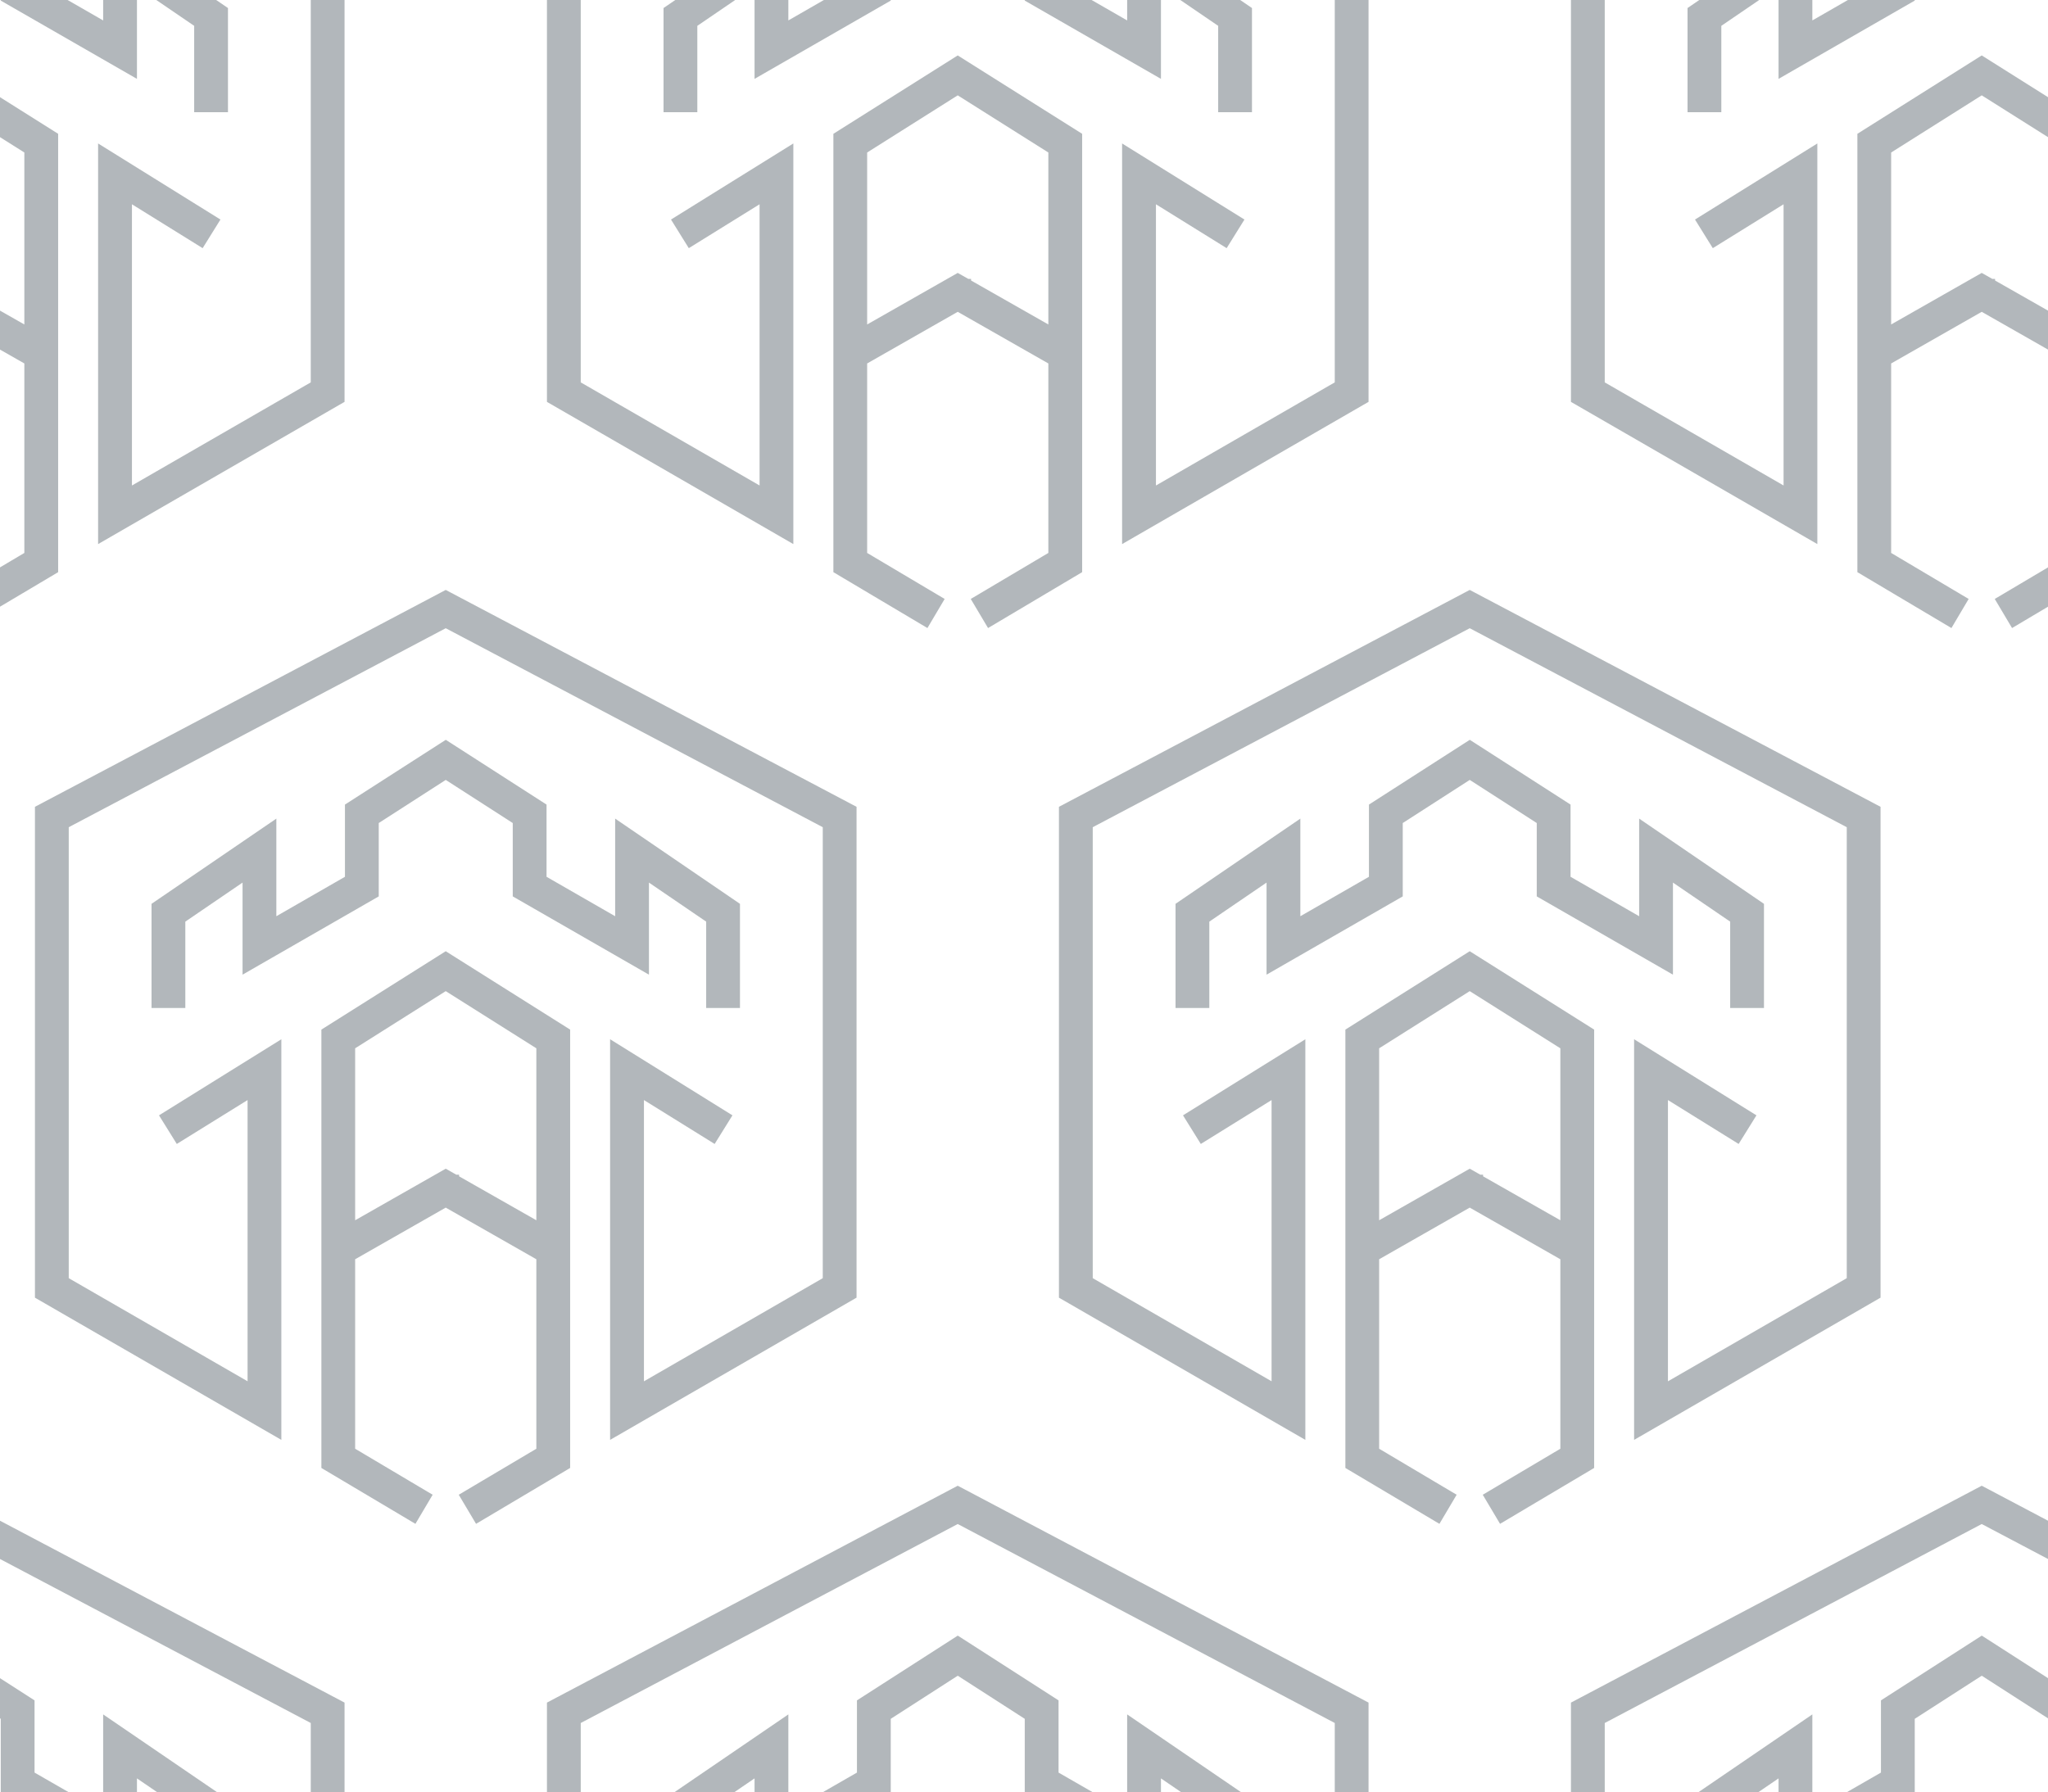
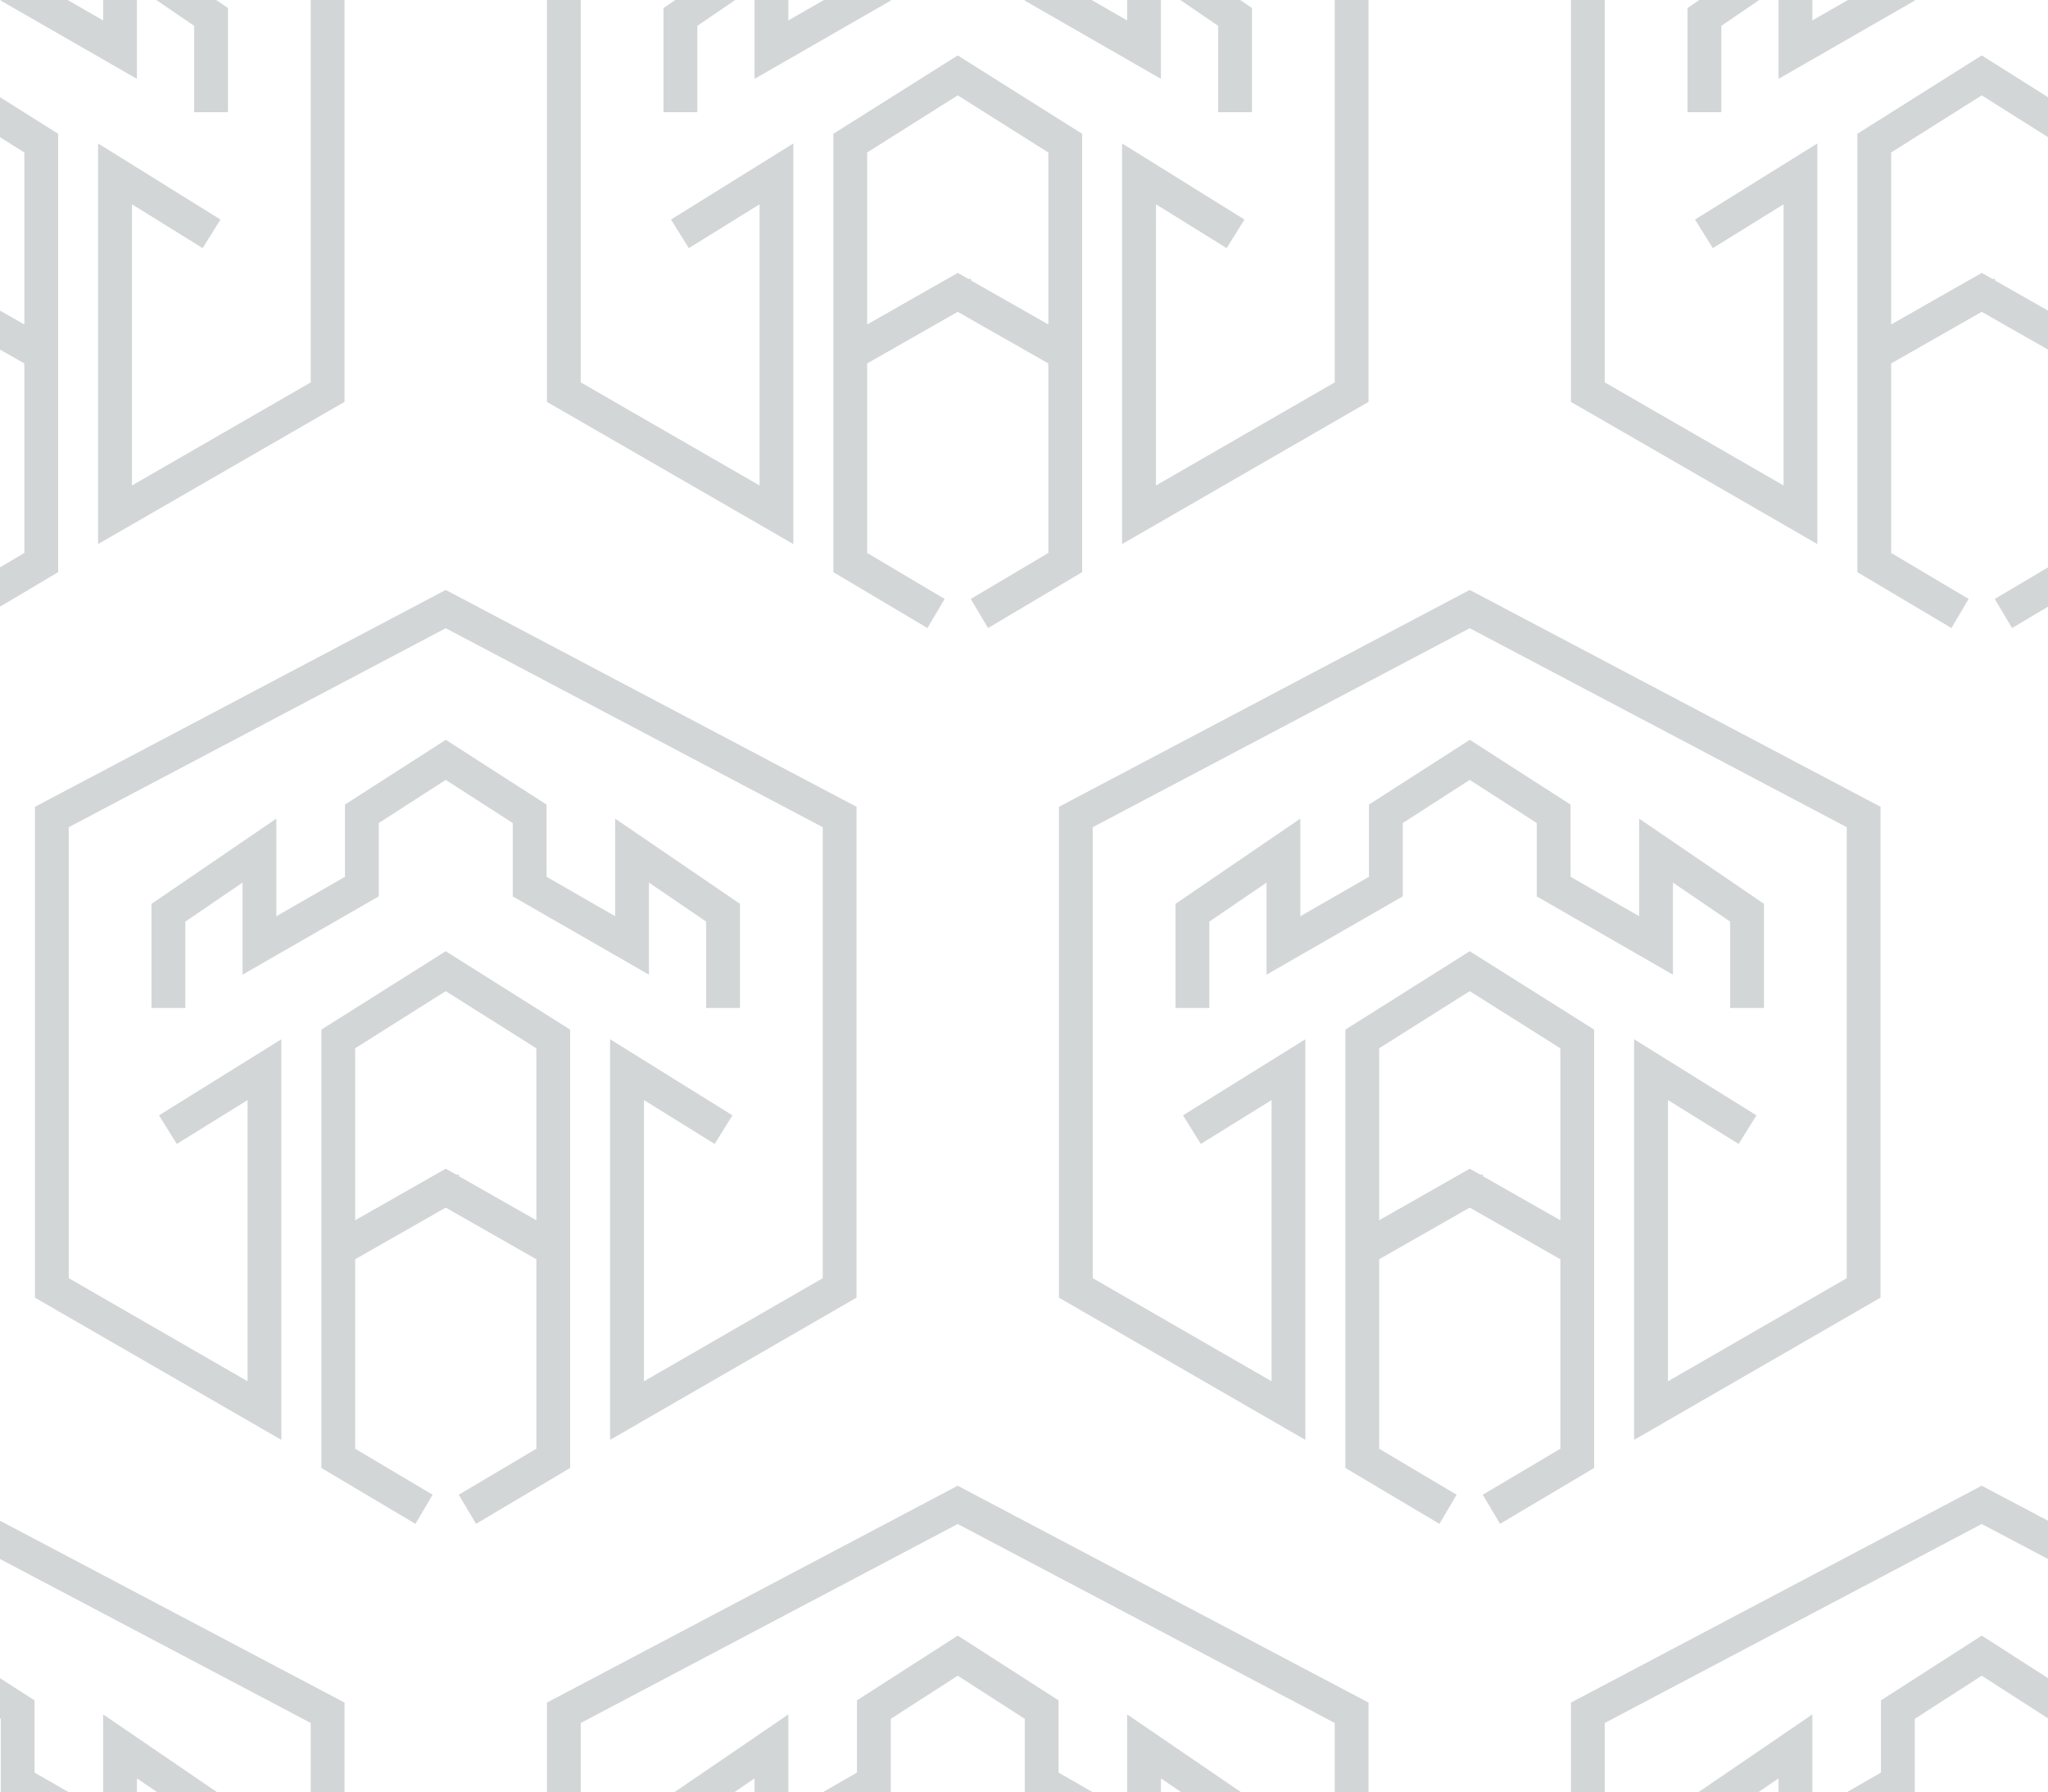
<svg xmlns="http://www.w3.org/2000/svg" width="240" height="210" viewBox="0 0 240 210">
  <defs>
    <symbol id="renato-elemento" viewBox="130 114 140 160">
      <path d="M 199.645 119.531 L 135.461 153.426 L 135.461 230.141 L 173.961 252.367 L 173.961 189.754 L 154.844 201.645 L 157.625 206.117 L 168.684 199.258 L 168.684 243.207 L 140.742 227.094 L 140.742 156.613 L 199.645 125.516 L 258.555 156.613 L 258.555 227.094 L 230.617 243.211 L 230.617 199.258 L 241.664 206.117 L 244.445 201.645 L 225.328 189.754 L 225.328 252.367 L 263.547 230.305 L 263.836 230.141 L 263.836 153.426 Z M 199.645 119.531" />
      <path d="M 189.18 167.426 L 189.18 155.961 L 199.648 149.223 L 210.117 155.961 L 210.117 167.426 L 231.398 179.66 L 231.398 165.27 L 240.34 171.371 L 240.34 184.867 L 245.621 184.867 L 245.621 168.59 L 226.117 155.27 L 226.117 170.527 L 215.398 164.363 L 215.398 153.078 L 200.605 143.566 L 199.652 142.957 L 183.898 153.078 L 183.898 164.363 L 173.18 170.527 L 173.18 155.27 L 153.676 168.59 L 153.676 184.867 L 158.957 184.867 L 158.957 171.371 L 167.898 165.27 L 167.898 179.66 Z M 189.18 167.426" />
      <path d="M 185.492 218.043 L 185.492 191.168 L 199.645 182.234 L 213.805 191.168 L 213.805 218.043 L 201.734 211.176 L 201.727 210.922 L 201.301 210.922 L 199.645 209.984 Z M 180.215 188.246 L 180.215 256.754 L 194.91 265.488 L 197.602 260.941 L 185.492 253.75 L 185.492 224.137 L 199.645 216.066 L 213.805 224.137 L 213.805 253.75 L 201.68 260.941 L 204.383 265.488 L 219.086 256.754 L 219.086 188.246 L 199.645 175.996 Z M 180.215 188.246" />
    </symbol>
  </defs>
-   <g fill="#34434b" opacity="0.38">
+   <g fill="#34434b" opacity="0.22">
    <use href="#renato-elemento" x="-60" y="-40" width="105" height="120" />
    <use href="#renato-elemento" x="60" y="-40" width="105" height="120" />
    <use href="#renato-elemento" x="180" y="-40" width="105" height="120" />
    <use href="#renato-elemento" x="0" y="65" width="105" height="120" />
    <use href="#renato-elemento" x="120" y="65" width="105" height="120" />
    <use href="#renato-elemento" x="240" y="65" width="105" height="120" />
    <use href="#renato-elemento" x="-60" y="170" width="105" height="120" />
    <use href="#renato-elemento" x="60" y="170" width="105" height="120" />
    <use href="#renato-elemento" x="180" y="170" width="105" height="120" />
  </g>
</svg>
